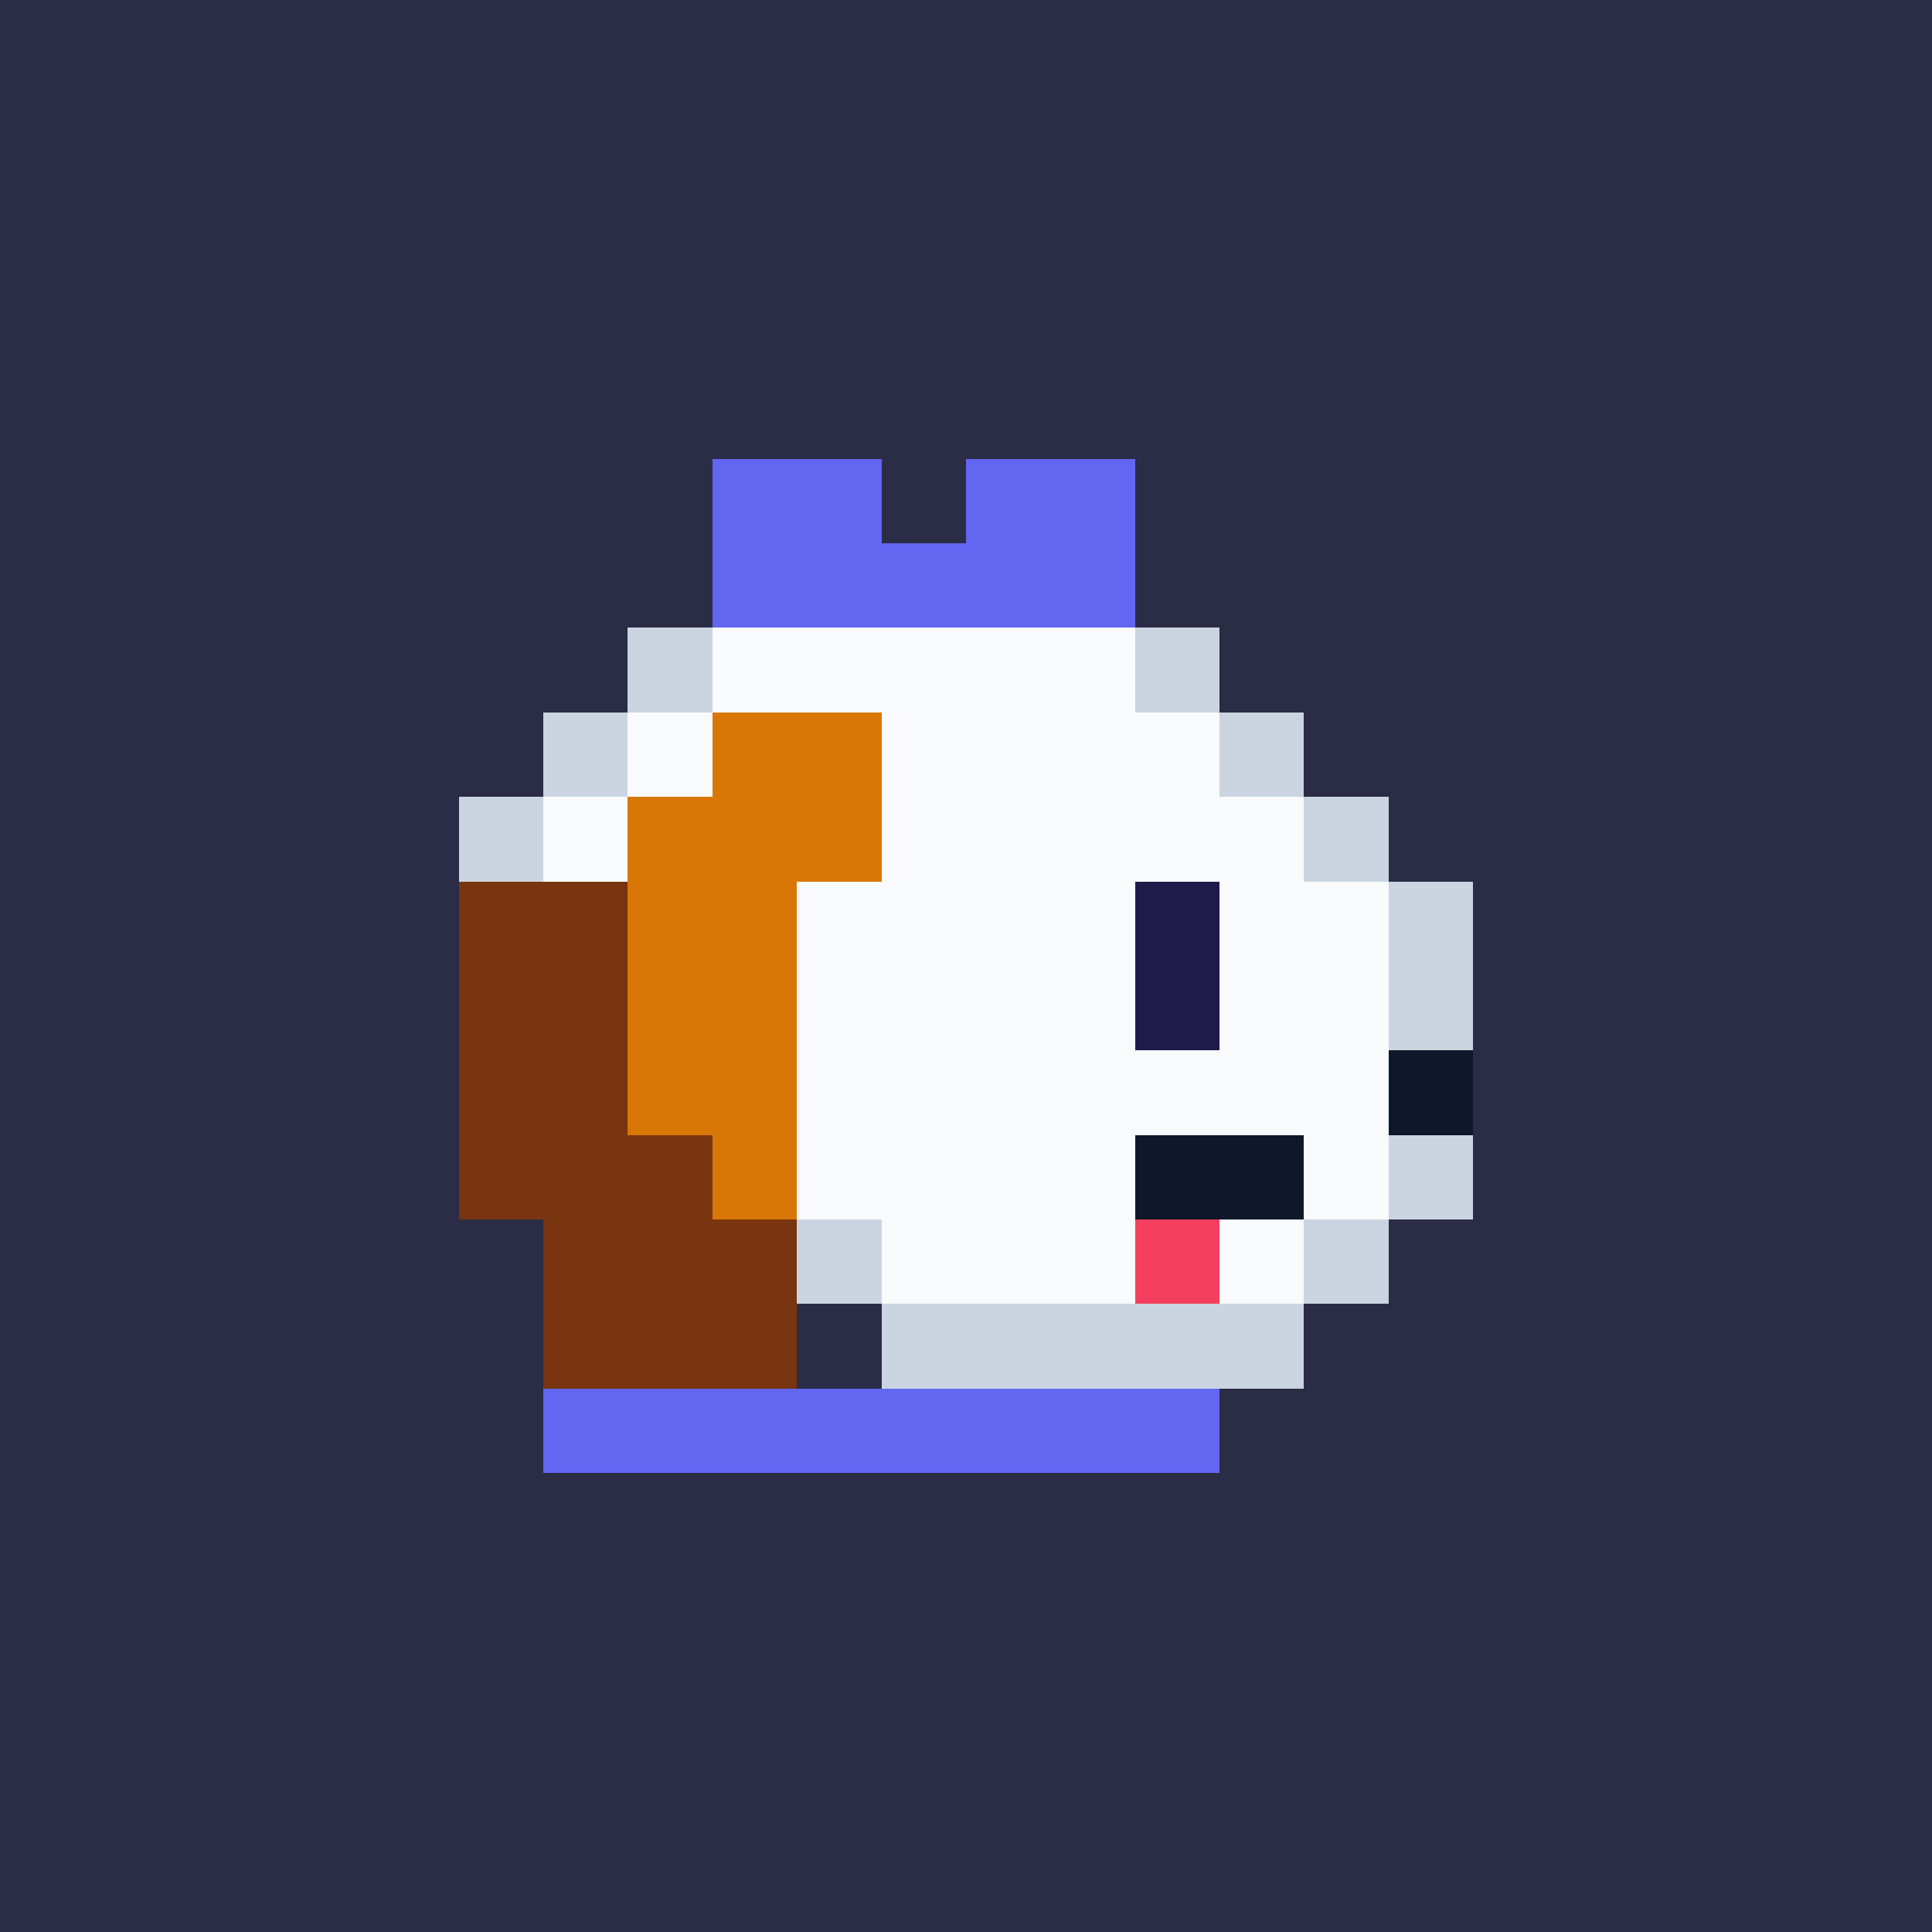
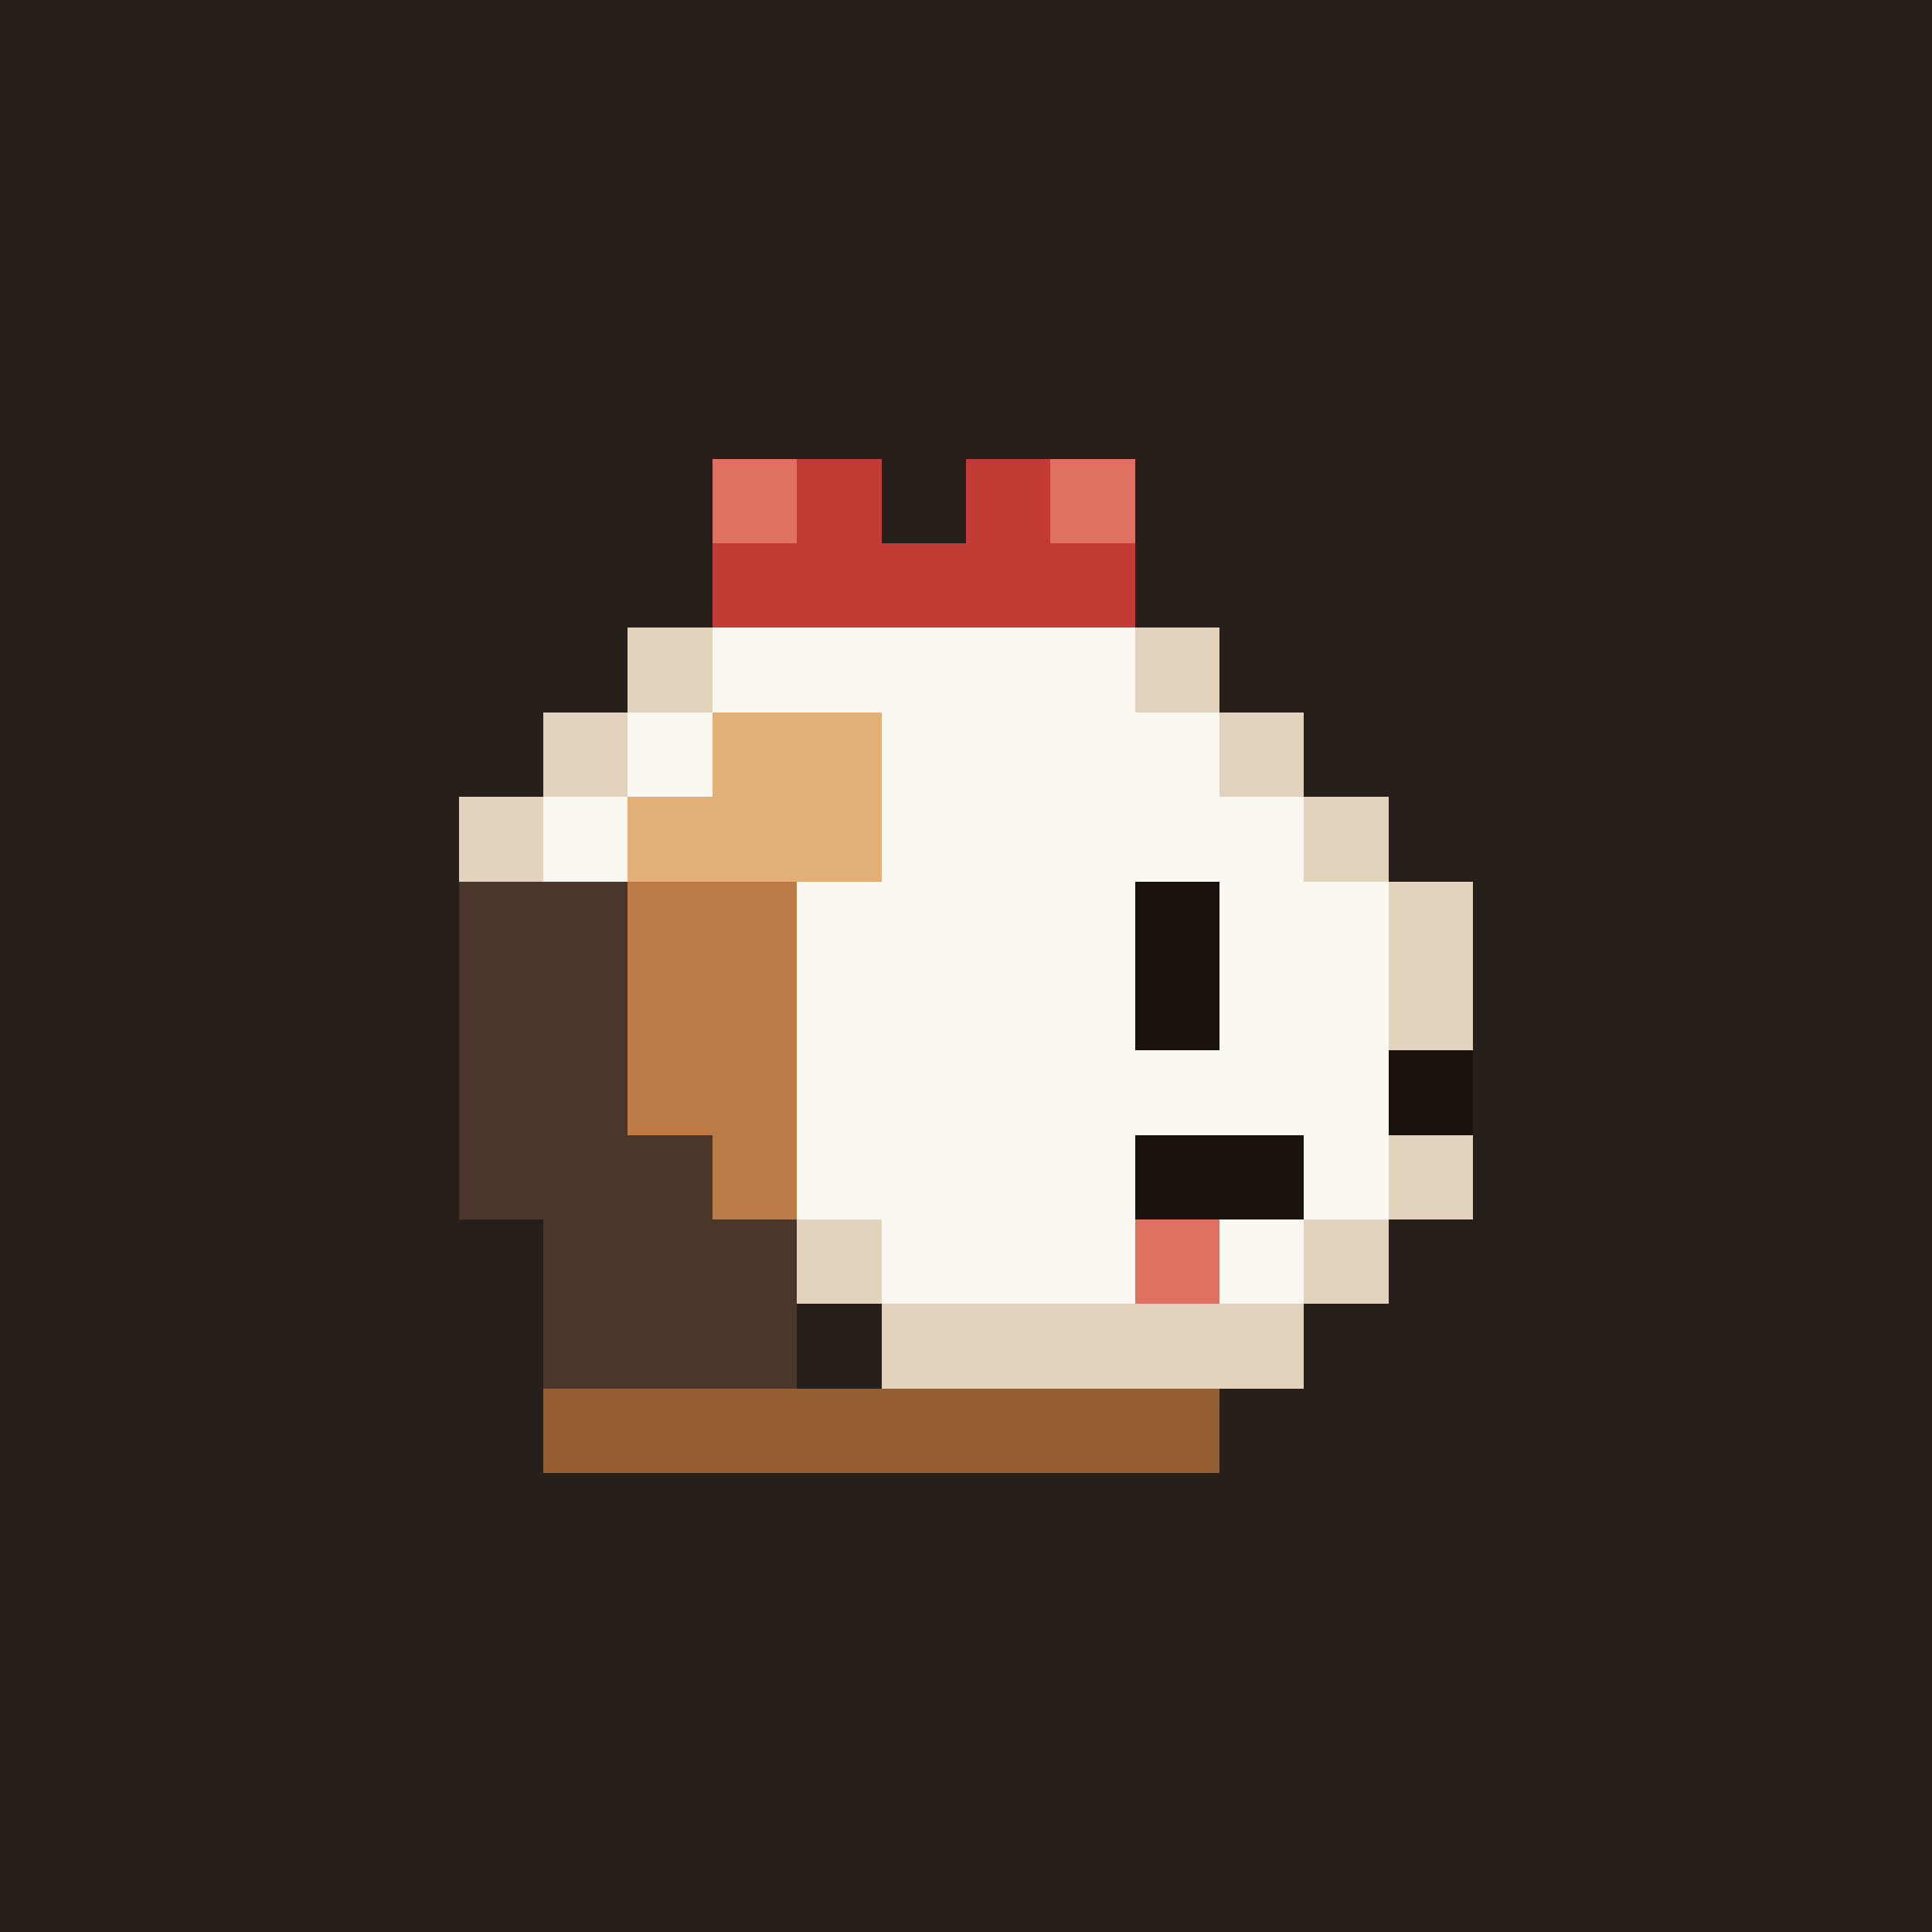
<svg xmlns="http://www.w3.org/2000/svg" viewBox="0 0 16 16" shape-rendering="crispEdges">
-   <rect width="16" height="16" fill="#2a2d45" />
+   <rect width="16" height="16" fill="#271F19" />
  <g transform="translate(2.4 2.4) scale(0.7)">
-     <rect x="5" y="2" width="2" height="1" fill="#6366f1" />
-     <rect x="8" y="2" width="2" height="1" fill="#6366f1" />
-     <rect x="5" y="3" width="5" height="1" fill="#6366f1" />
-     <rect x="4" y="4" width="1" height="1" fill="#cbd5e1" />
-     <rect x="5" y="4" width="5" height="1" fill="#f8fafc" />
-     <rect x="10" y="4" width="1" height="1" fill="#cbd5e1" />
-     <rect x="3" y="5" width="1" height="1" fill="#cbd5e1" />
-     <rect x="4" y="5" width="1" height="1" fill="#f8fafc" />
-     <rect x="5" y="5" width="2" height="1" fill="#d97706" />
-     <rect x="7" y="5" width="4" height="1" fill="#f8fafc" />
-     <rect x="11" y="5" width="1" height="1" fill="#cbd5e1" />
-     <rect x="2" y="6" width="1" height="1" fill="#cbd5e1" />
-     <rect x="3" y="6" width="1" height="1" fill="#f8fafc" />
-     <rect x="4" y="6" width="3" height="1" fill="#d97706" />
-     <rect x="7" y="6" width="5" height="1" fill="#f8fafc" />
-     <rect x="12" y="6" width="1" height="1" fill="#cbd5e1" />
-     <rect x="2" y="7" width="2" height="1" fill="#78350f" />
-     <rect x="4" y="7" width="2" height="1" fill="#d97706" />
-     <rect x="6" y="7" width="4" height="1" fill="#f8fafc" />
-     <rect x="10" y="7" width="1" height="1" fill="#1e1b4b" />
-     <rect x="11" y="7" width="2" height="1" fill="#f8fafc" />
-     <rect x="13" y="7" width="1" height="1" fill="#cbd5e1" />
-     <rect x="2" y="8" width="2" height="1" fill="#78350f" />
-     <rect x="4" y="8" width="2" height="1" fill="#d97706" />
-     <rect x="6" y="8" width="4" height="1" fill="#f8fafc" />
-     <rect x="10" y="8" width="1" height="1" fill="#1e1b4b" />
-     <rect x="11" y="8" width="2" height="1" fill="#f8fafc" />
-     <rect x="13" y="8" width="1" height="1" fill="#cbd5e1" />
-     <rect x="2" y="9" width="2" height="1" fill="#78350f" />
-     <rect x="4" y="9" width="2" height="1" fill="#d97706" />
-     <rect x="6" y="9" width="7" height="1" fill="#f8fafc" />
-     <rect x="13" y="9" width="1" height="1" fill="#0f172a" />
-     <rect x="2" y="10" width="3" height="1" fill="#78350f" />
-     <rect x="5" y="10" width="1" height="1" fill="#d97706" />
-     <rect x="6" y="10" width="4" height="1" fill="#f8fafc" />
-     <rect x="10" y="10" width="2" height="1" fill="#0f172a" />
-     <rect x="12" y="10" width="1" height="1" fill="#f8fafc" />
-     <rect x="13" y="10" width="1" height="1" fill="#cbd5e1" />
-     <rect x="3" y="11" width="3" height="1" fill="#78350f" />
-     <rect x="6" y="11" width="1" height="1" fill="#cbd5e1" />
-     <rect x="7" y="11" width="3" height="1" fill="#f8fafc" />
-     <rect x="10" y="11" width="1" height="1" fill="#f43f5e" />
-     <rect x="11" y="11" width="1" height="1" fill="#f8fafc" />
-     <rect x="12" y="11" width="1" height="1" fill="#cbd5e1" />
-     <rect x="3" y="12" width="3" height="1" fill="#78350f" />
-     <rect x="7" y="12" width="5" height="1" fill="#cbd5e1" />
-     <rect x="3" y="13" width="8" height="1" fill="#6366f1" />
+     <rect x="5" y="2" width="1" height="1" fill="#E0705F" />
+     <rect x="6" y="2" width="1" height="1" fill="#C23B34" />
+     <rect x="8" y="2" width="1" height="1" fill="#C23B34" />
+     <rect x="9" y="2" width="1" height="1" fill="#E0705F" />
+     <rect x="5" y="3" width="5" height="1" fill="#C23B34" />
+     <rect x="4" y="4" width="1" height="1" fill="#E3D3BD" />
+     <rect x="5" y="4" width="5" height="1" fill="#FBF7F1" />
+     <rect x="10" y="4" width="1" height="1" fill="#E3D3BD" />
+     <rect x="3" y="5" width="1" height="1" fill="#E3D3BD" />
+     <rect x="4" y="5" width="1" height="1" fill="#FBF7F1" />
+     <rect x="5" y="5" width="2" height="1" fill="#E3B079" />
+     <rect x="7" y="5" width="4" height="1" fill="#FBF7F1" />
+     <rect x="11" y="5" width="1" height="1" fill="#E3D3BD" />
+     <rect x="2" y="6" width="1" height="1" fill="#E3D3BD" />
+     <rect x="3" y="6" width="1" height="1" fill="#FBF7F1" />
+     <rect x="4" y="6" width="3" height="1" fill="#E3B079" />
+     <rect x="7" y="6" width="5" height="1" fill="#FBF7F1" />
+     <rect x="12" y="6" width="1" height="1" fill="#E3D3BD" />
+     <rect x="2" y="7" width="2" height="1" fill="#4A362B" />
+     <rect x="4" y="7" width="2" height="1" fill="#BC7B46" />
+     <rect x="6" y="7" width="4" height="1" fill="#FBF7F1" />
+     <rect x="10" y="7" width="1" height="1" fill="#1A120C" />
+     <rect x="11" y="7" width="2" height="1" fill="#FBF7F1" />
+     <rect x="13" y="7" width="1" height="1" fill="#E3D3BD" />
+     <rect x="2" y="8" width="2" height="1" fill="#4A362B" />
+     <rect x="4" y="8" width="2" height="1" fill="#BC7B46" />
+     <rect x="6" y="8" width="4" height="1" fill="#FBF7F1" />
+     <rect x="10" y="8" width="1" height="1" fill="#1A120C" />
+     <rect x="11" y="8" width="2" height="1" fill="#FBF7F1" />
+     <rect x="13" y="8" width="1" height="1" fill="#E3D3BD" />
+     <rect x="2" y="9" width="2" height="1" fill="#4A362B" />
+     <rect x="4" y="9" width="2" height="1" fill="#BC7B46" />
+     <rect x="6" y="9" width="7" height="1" fill="#FBF7F1" />
+     <rect x="13" y="9" width="1" height="1" fill="#1A120C" />
+     <rect x="2" y="10" width="3" height="1" fill="#4A362B" />
+     <rect x="5" y="10" width="1" height="1" fill="#BC7B46" />
+     <rect x="6" y="10" width="4" height="1" fill="#FBF7F1" />
+     <rect x="10" y="10" width="2" height="1" fill="#1A120C" />
+     <rect x="12" y="10" width="1" height="1" fill="#FBF7F1" />
+     <rect x="13" y="10" width="1" height="1" fill="#E3D3BD" />
+     <rect x="3" y="11" width="3" height="1" fill="#4A362B" />
+     <rect x="6" y="11" width="1" height="1" fill="#E3D3BD" />
+     <rect x="7" y="11" width="3" height="1" fill="#FBF7F1" />
+     <rect x="10" y="11" width="1" height="1" fill="#E0705F" />
+     <rect x="11" y="11" width="1" height="1" fill="#FBF7F1" />
+     <rect x="12" y="11" width="1" height="1" fill="#E3D3BD" />
+     <rect x="3" y="12" width="3" height="1" fill="#4A362B" />
+     <rect x="7" y="12" width="5" height="1" fill="#E3D3BD" />
+     <rect x="3" y="13" width="8" height="1" fill="#955E32" />
  </g>
</svg>
